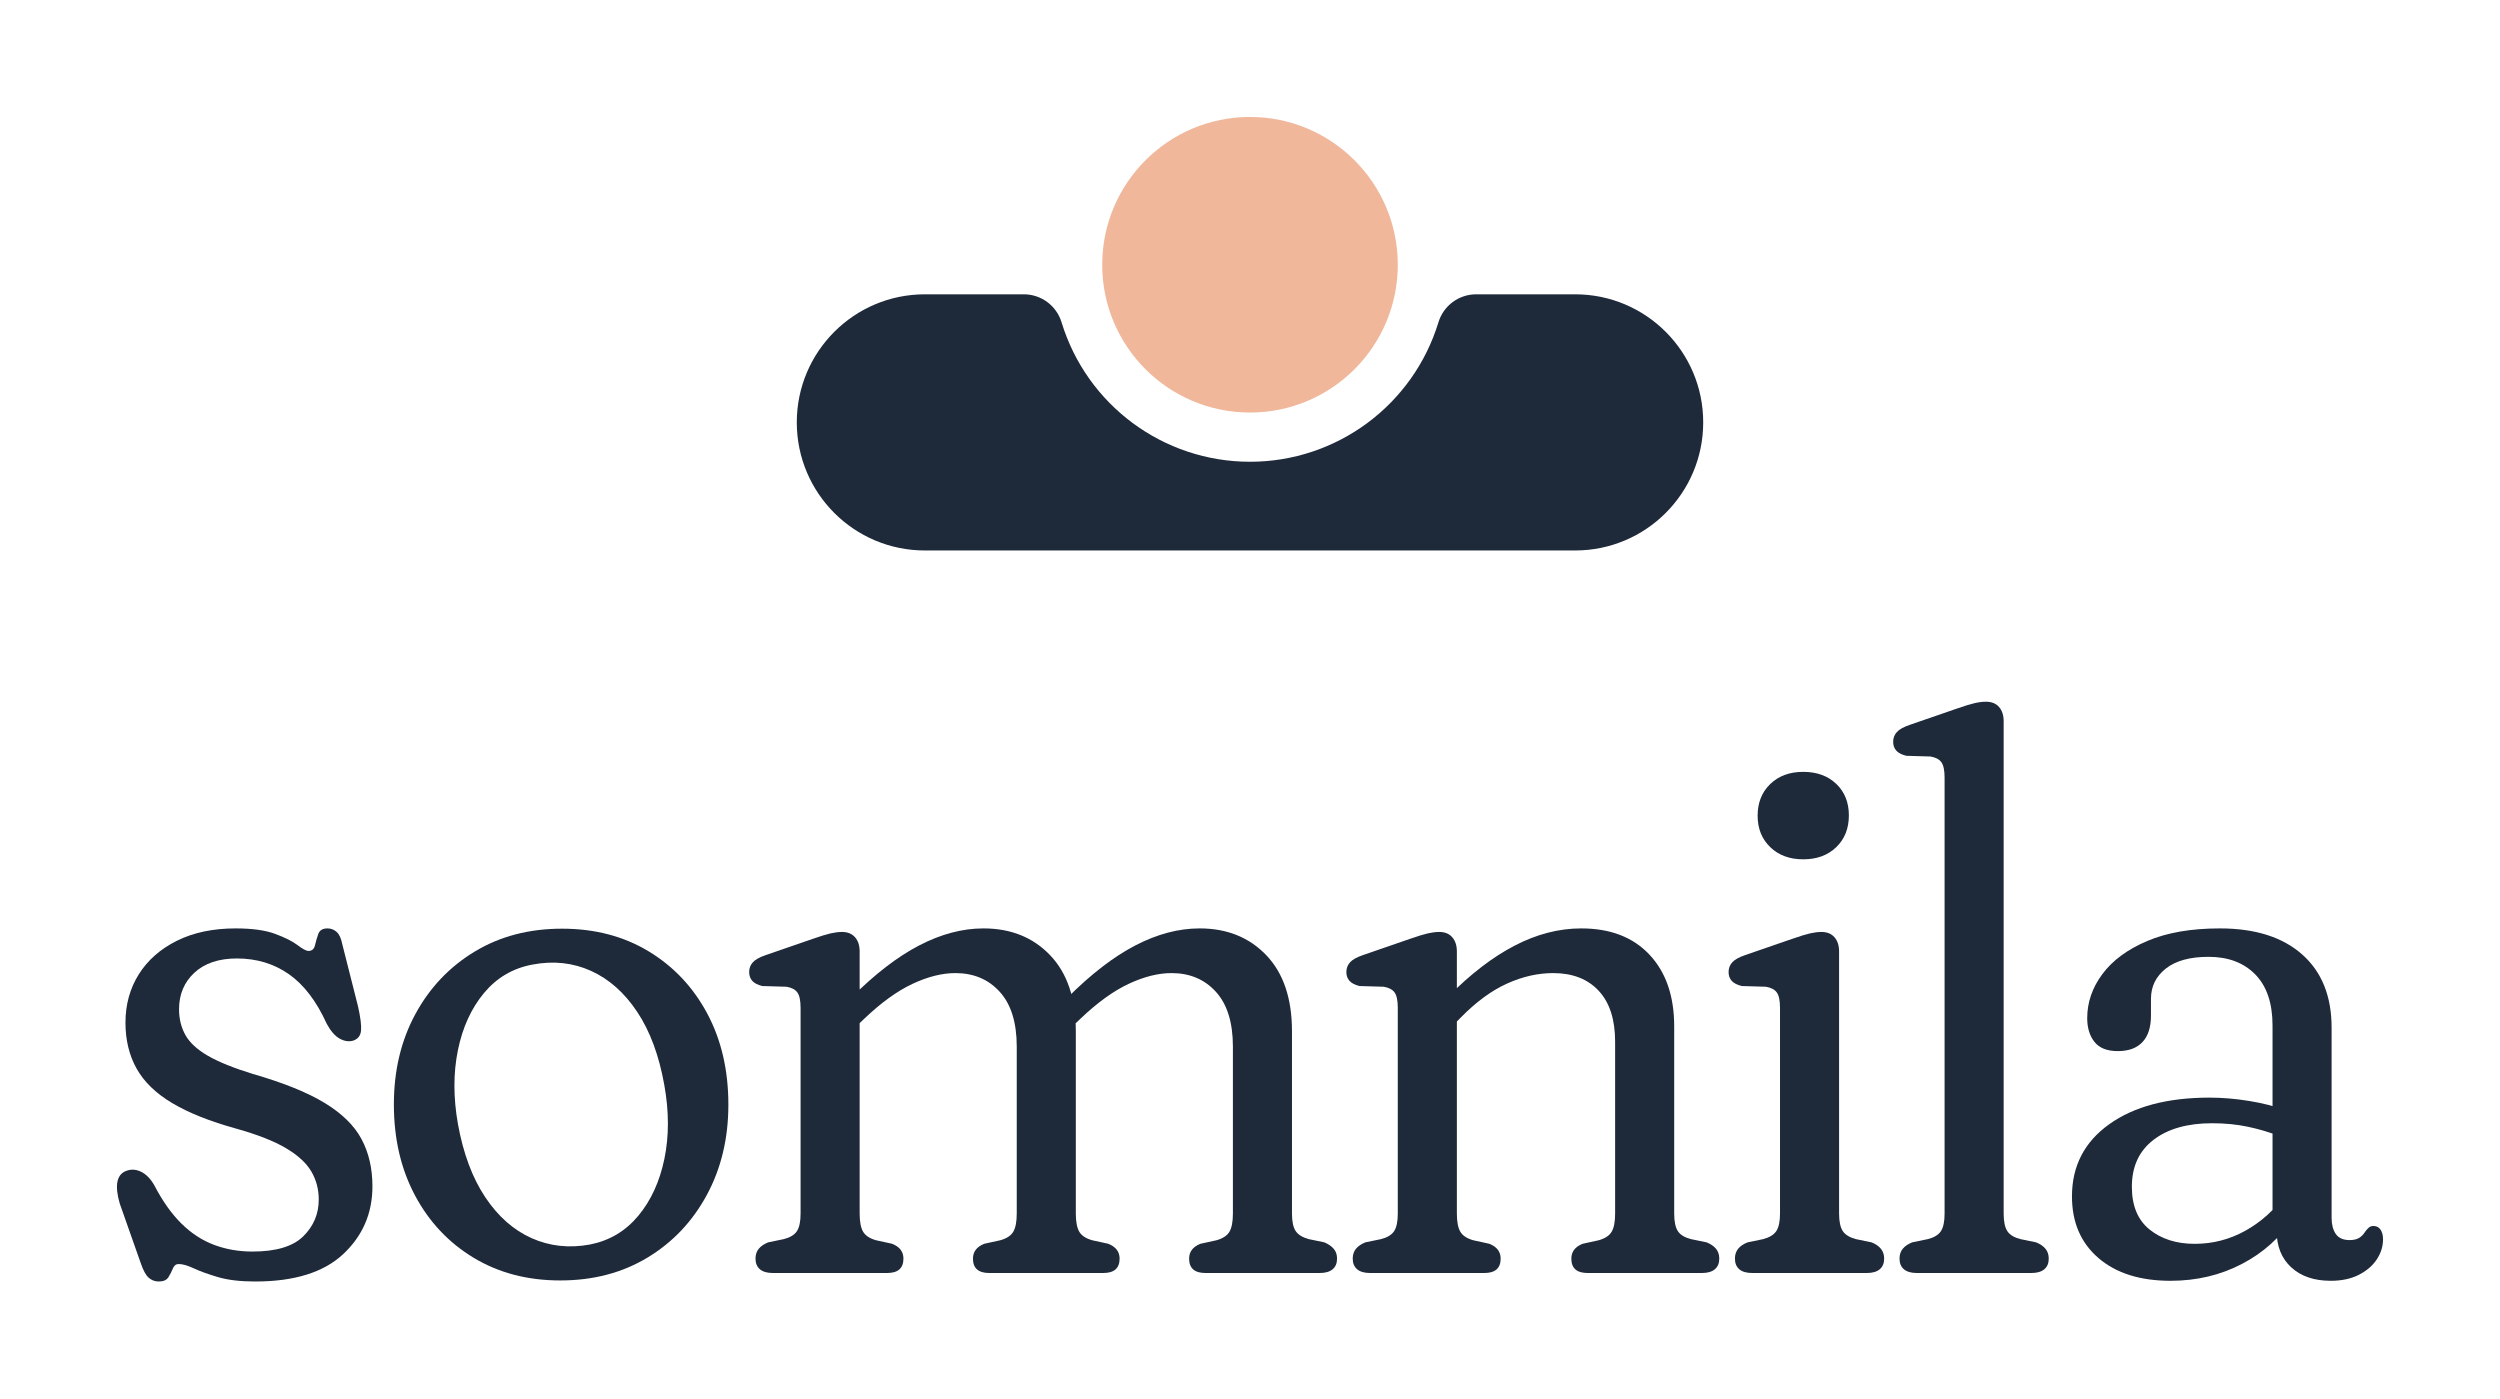
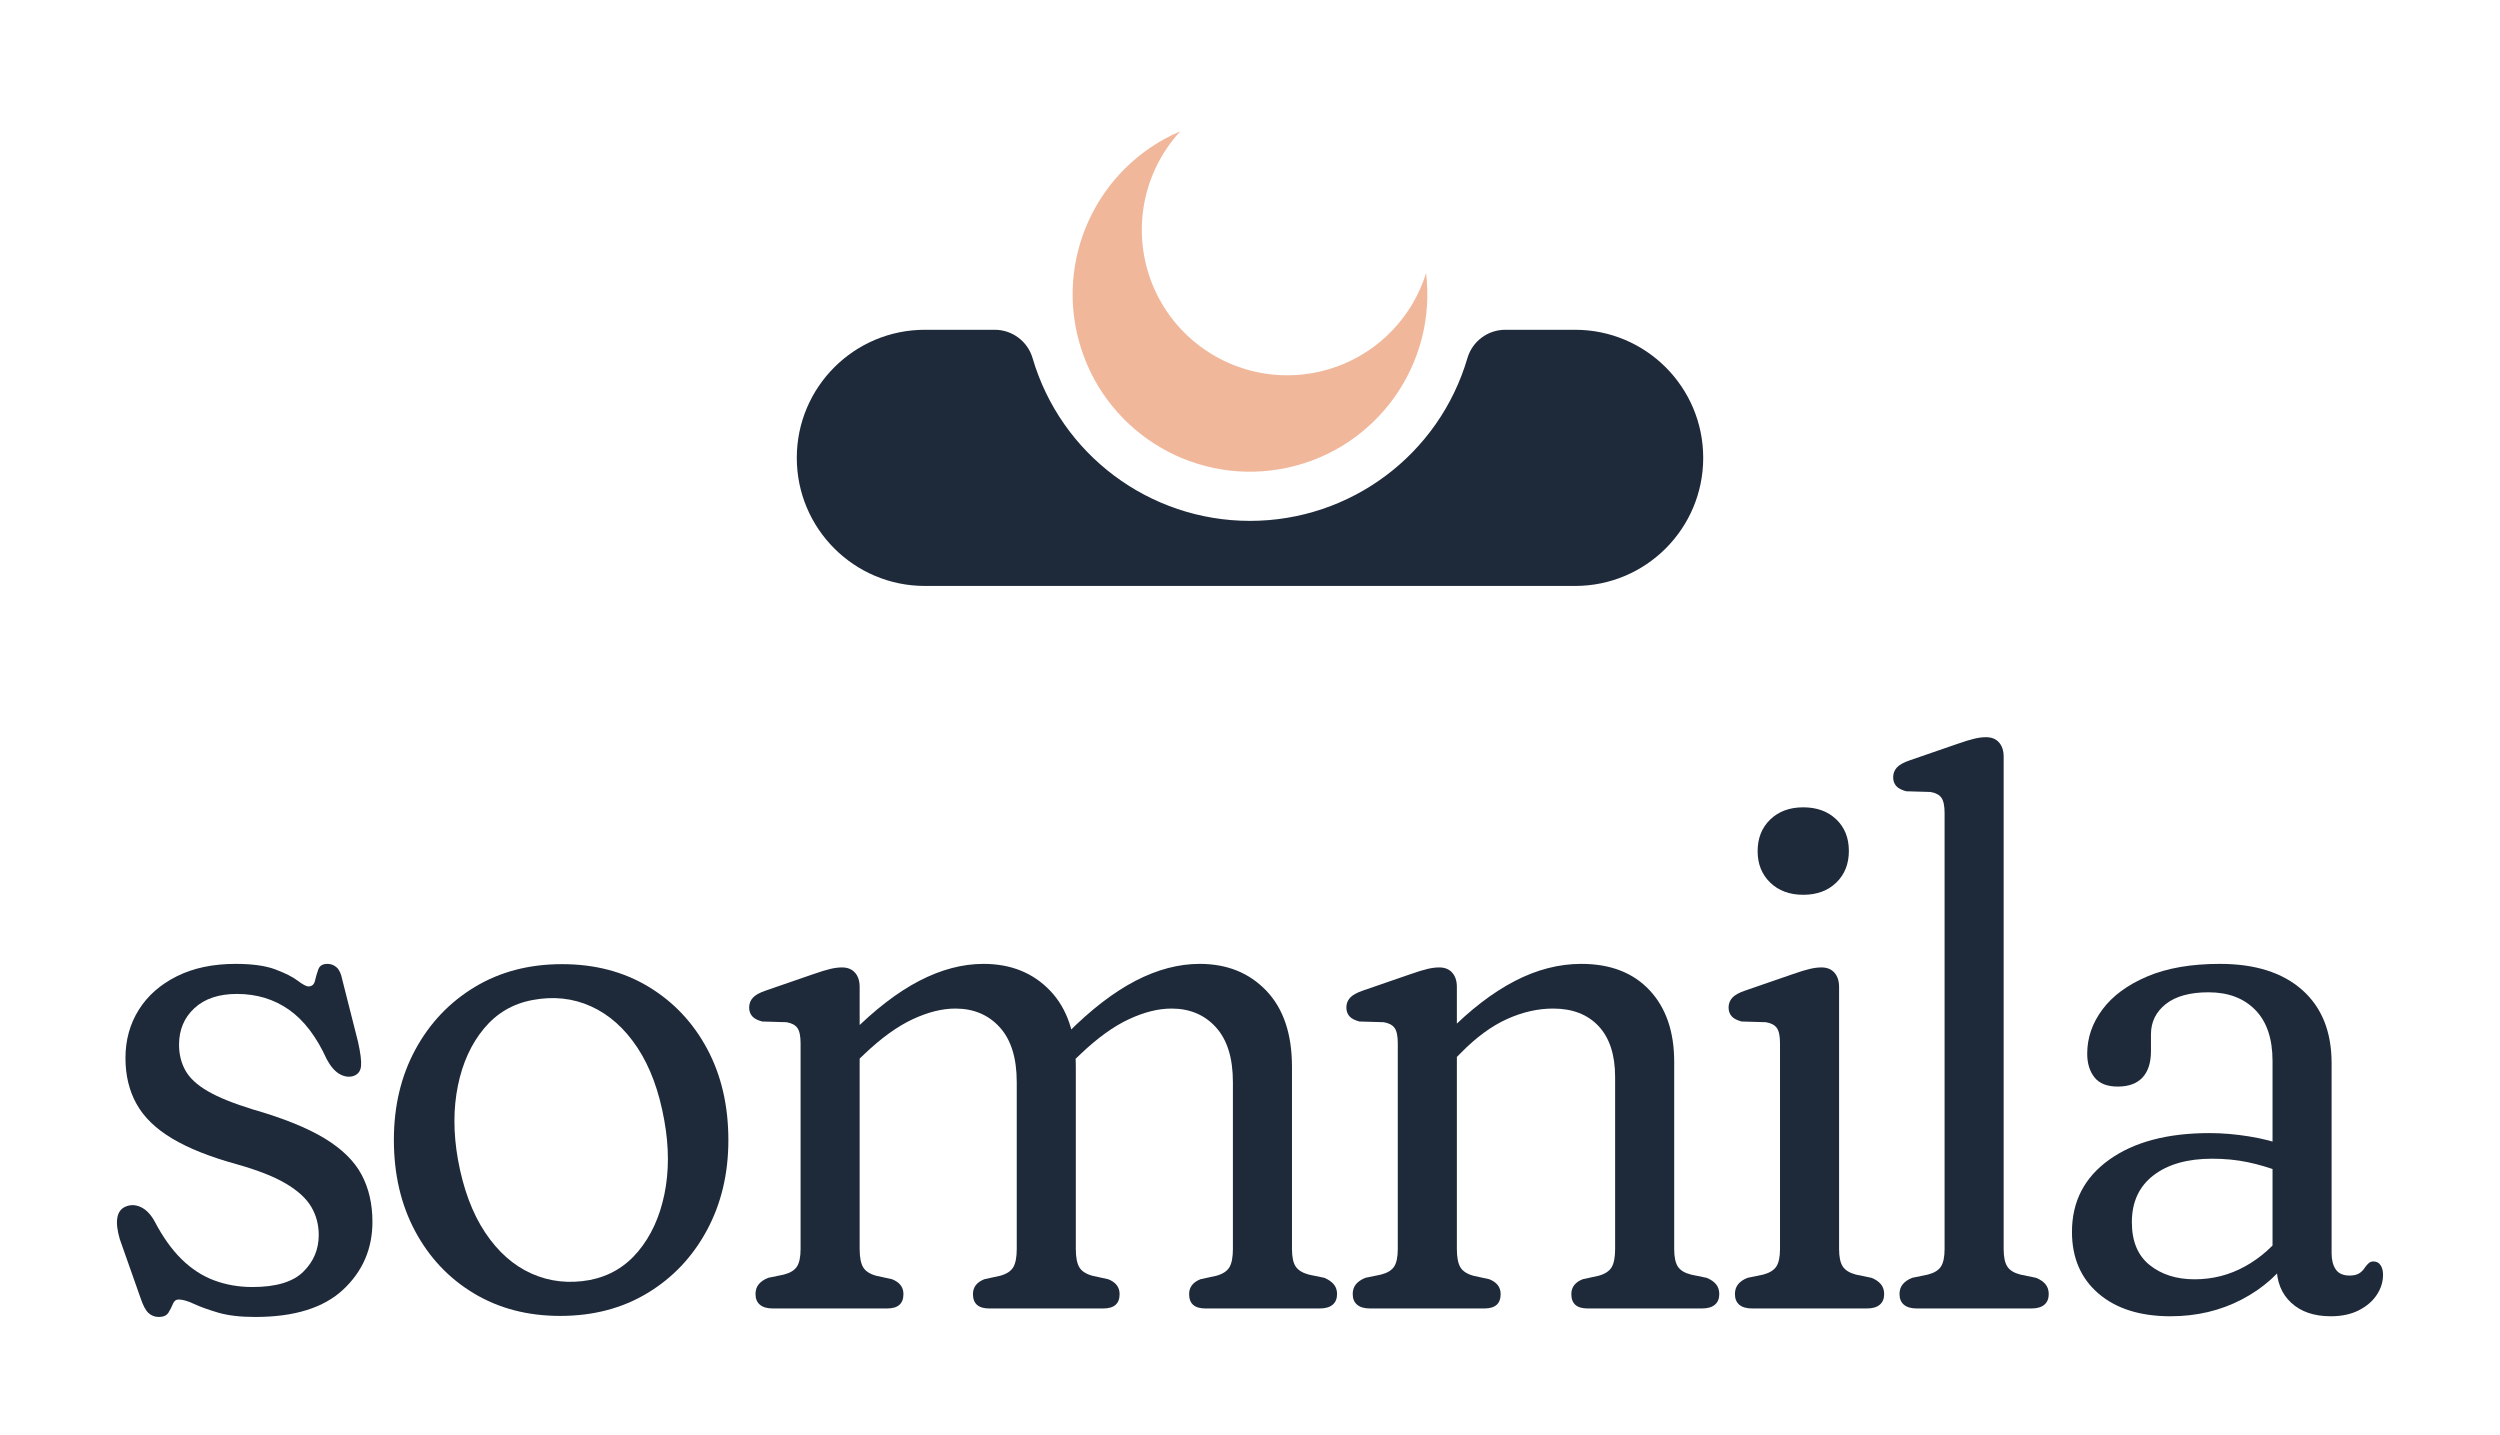
- <svg xmlns="http://www.w3.org/2000/svg" viewBox="-300.00 -3264.94 6411.90 3586.94">
-   <g transform="translate(1743.57,-2964.94) scale(25.2691) translate(-4.00,-36.00)">
-     <path d="M17.00,54.00 L27.04,54.00 A4,4 0 0 1 30.87,56.83 A20.00,20.00 0 0 0 69.13,56.83 A4,4 0 0 1 72.96,54.00 L83.00,54.00 A13.00,13.00 0 0 1 83.00,80.00 L17.00,80.00 A13.00,13.00 0 0 1 17.00,54.00 Z" fill="#1E2A3A" />
-     <path d="M35.00,51.00 A15,15 0 1 1 65.00,51.00 A15,15 0 1 1 35.00,51.00 Z" fill="#F0B79B" />
+ <svg xmlns="http://www.w3.org/2000/svg" viewBox="-300.00 -3355.91 6411.90 3677.91">
+   <g transform="translate(1743.57,-3055.91) scale(25.2691) translate(-4.00,-32.40)">
+     <path d="M17.00,54.00 L24.09,54.00 A4,4 0 0 1 27.93,56.87 A23.00,23.00 0 0 0 72.07,56.87 A4,4 0 0 1 75.91,54.00 L83.00,54.00 A13.00,13.00 0 0 1 83.00,80.00 L17.00,80.00 A13.00,13.00 0 0 1 17.00,54.00 Z" fill="#1E2A3A" />
+     <path d="M67.87,48.25 A18,18 0 1 1 42.93,33.85 A14.76,14.76 0 1 0 67.87,48.25 Z" fill="#F0B79B" />
  </g>
  <g fill="#1E2A3A" transform="translate(-50.30,0.00)">
    <path d="M357.906 -806.697Q288.408 -806.697 248.959 -770.248Q209.51 -733.8 209.51 -676.502Q209.51 -639.704 225.81 -610.405Q242.109 -581.106 283.458 -557.157Q324.806 -533.208 399.504 -510.309Q516.207 -476.708 582.958 -436.158Q649.709 -395.607 677.61 -343.257Q705.51 -290.906 705.51 -222.205Q705.51 -118.602 630.459 -48.401Q555.407 21.8 404.904 21.8Q347.504 21.8 309.554 10.6Q271.604 -0.6 247.604 -11.8Q223.604 -23 208.603 -23Q198.302 -23 193.802 -11.8Q189.301 -0.6 182.4 10.6Q175.5 21.8 157.399 21.8Q142.599 21.8 131.548 12Q120.497 2.199 110.997 -26.102L57.399 -178.197Q47.699 -211.699 51.199 -232.501Q54.7 -253.303 71.602 -260.904Q90.903 -269.504 111.154 -260.154Q131.406 -250.803 146.307 -224.502Q178.007 -163.603 216.007 -126.354Q254.006 -89.104 299.605 -72.055Q345.204 -55.005 397.903 -55.005Q488.399 -55.005 528.098 -94.104Q567.797 -133.202 567.797 -188.3Q567.797 -227.899 548.747 -260.397Q529.698 -292.896 483.949 -320.045Q438.2 -347.194 357.102 -369.994Q255.001 -398.193 192.05 -435.744Q129.099 -473.294 100.598 -524.345Q72.097 -575.396 72.097 -642.097Q72.097 -711.499 106.198 -765.95Q140.3 -820.401 204.001 -852.102Q267.703 -883.802 354.805 -883.802Q418.605 -883.802 456.505 -869.603Q494.405 -855.403 513.755 -840.703Q533.105 -826.003 541.405 -826.003Q554.906 -826.003 558.206 -840.703Q561.507 -855.403 566.658 -869.603Q571.809 -883.802 590.009 -883.802Q603.71 -883.802 613.76 -874.702Q623.811 -865.601 628.011 -844L668.409 -684.403Q678.009 -641.902 676.309 -622.05Q674.608 -602.199 656.207 -595.999Q639.606 -591.099 621.605 -601.049Q603.604 -611.0 588.402 -639.001Q548.902 -726 491.303 -766.348Q433.704 -806.697 357.906 -806.697Z" />
    <path d="M1191.904 -883.102Q1317.505 -883.102 1413.556 -825.202Q1509.607 -767.302 1564.007 -665.852Q1618.408 -564.401 1618.408 -431.701Q1618.408 -302.601 1563.257 -200.401Q1508.107 -98.201 1411.006 -39.55Q1313.905 19.1 1187.003 19.1Q1061.701 19.1 965.5 -38.8Q869.3 -96.7 814.899 -198.501Q760.499 -300.301 760.499 -432.302Q760.499 -562.401 815.649 -664.102Q870.8 -765.802 967.901 -824.452Q1065.002 -883.102 1191.904 -883.102ZM1263.203 -73.007Q1338.2 -87.706 1387.247 -146.604Q1436.295 -205.503 1454.343 -292.951Q1472.392 -380.399 1454.091 -482.099Q1433.991 -595.299 1384.792 -669.397Q1335.594 -743.496 1265.947 -774.946Q1196.3 -806.395 1115.703 -790.996Q1040.707 -776.996 991.659 -718.098Q942.612 -659.2 924.713 -571.401Q906.815 -483.603 924.815 -381.903Q945.216 -269.004 994.614 -194.755Q1044.013 -120.506 1113.66 -89.407Q1183.307 -58.307 1263.203 -73.007Z" />
    <path d="M1955.112 -824.601V-152.608Q1955.112 -120.906 1964.012 -105.806Q1972.911 -90.706 1997.51 -83.906L2038.208 -75.005Q2067.409 -63.504 2067.409 -36.903Q2067.409 0.0 2025.606 0.0H1732.502Q1710.601 0.0 1699.3 -9.601Q1687.999 -19.202 1687.999 -36.903Q1687.999 -51.904 1696.199 -62.005Q1704.399 -72.105 1720.5 -78.606L1760.598 -86.906Q1784.897 -93.106 1794.246 -107.456Q1803.596 -121.807 1803.596 -152.608V-680.191Q1803.596 -707.992 1795.396 -719.443Q1787.196 -730.893 1767.396 -734.193L1705.2 -735.994Q1686.8 -740.794 1679.25 -749.795Q1671.699 -758.795 1671.699 -771.896Q1671.699 -786.197 1681.0 -796.698Q1690.301 -807.199 1714.402 -815.399L1834.606 -856.902Q1864.607 -867.402 1880.658 -871.053Q1896.709 -874.703 1909.81 -874.703Q1931.411 -874.703 1943.262 -861.152Q1955.112 -847.602 1955.112 -824.601ZM1933.211 -620.096 1892.81 -665.699 1933.609 -705.999Q2024.311 -796.902 2108.162 -840.352Q2192.012 -883.802 2272.712 -883.802Q2378.013 -883.802 2443.763 -814.902Q2509.512 -746.001 2509.512 -620.0V-152.608Q2509.512 -120.906 2518.412 -105.806Q2527.312 -90.706 2551.911 -83.906L2592.609 -75.005Q2621.809 -63.504 2621.809 -36.903Q2621.809 0.0 2580.007 0.0H2287.502Q2245.7 0.0 2245.7 -36.903Q2245.7 -63.504 2274.9 -75.005L2315.598 -83.906Q2340.197 -90.706 2349.097 -105.806Q2357.997 -120.906 2357.997 -152.608V-580.696Q2357.997 -673.094 2314.448 -721.142Q2270.9 -769.191 2200.502 -769.191Q2149.703 -769.191 2090.956 -741.742Q2032.208 -714.293 1967.511 -652.696ZM2487.612 -620.096 2447.21 -665.699 2488.01 -705.999Q2578.712 -796.902 2662.562 -840.352Q2746.413 -883.802 2827.113 -883.802Q2932.413 -883.802 2998.163 -814.902Q3063.913 -746.001 3063.913 -620.0V-152.608Q3063.913 -121.807 3073.413 -107.606Q3082.912 -93.406 3106.911 -86.906L3147.009 -78.606Q3162.81 -71.805 3171.16 -61.855Q3179.51 -51.904 3179.51 -36.903Q3179.51 -19.202 3168.209 -9.601Q3156.908 0.0 3135.007 0.0H2841.903Q2800.1 0.0 2800.1 -36.903Q2800.1 -63.504 2829.301 -75.005L2869.999 -83.906Q2894.598 -90.706 2903.497 -105.806Q2912.397 -120.906 2912.397 -152.608V-580.696Q2912.397 -673.094 2868.849 -721.142Q2825.3 -769.191 2754.902 -769.191Q2704.104 -769.191 2645.356 -741.742Q2586.608 -714.293 2521.911 -652.696Z" />
    <path d="M3486.812 -824.601V-152.608Q3486.812 -120.906 3495.712 -105.806Q3504.611 -90.706 3529.21 -83.906L3569.908 -75.005Q3599.109 -63.504 3599.109 -36.903Q3599.109 0.0 3557.306 0.0H3264.202Q3242.301 0.0 3231 -9.601Q3219.699 -19.202 3219.699 -36.903Q3219.699 -51.904 3227.899 -62.005Q3236.099 -72.105 3252.2 -78.606L3292.298 -86.906Q3316.597 -93.106 3325.946 -107.456Q3335.296 -121.807 3335.296 -152.608V-680.191Q3335.296 -707.992 3327.096 -719.443Q3318.896 -730.893 3299.096 -734.193L3236.9 -735.994Q3218.5 -740.794 3210.95 -749.795Q3203.399 -758.795 3203.399 -771.896Q3203.399 -786.197 3212.7 -796.698Q3222 -807.199 3246.102 -815.399L3366.306 -856.902Q3396.307 -867.402 3412.358 -871.053Q3428.409 -874.703 3441.51 -874.703Q3463.111 -874.703 3474.962 -861.152Q3486.812 -847.602 3486.812 -824.601ZM3464.911 -622.896 3424.51 -668.499 3464.609 -708.799Q3550.012 -795.502 3635.012 -839.652Q3720.013 -883.802 3805.912 -883.802Q3917.713 -883.802 3980.963 -816.302Q4044.213 -748.801 4044.213 -632.599V-152.608Q4044.213 -121.807 4053.563 -107.456Q4062.912 -93.106 4087.211 -86.906L4127.309 -78.606Q4143.41 -72.105 4151.61 -62.005Q4159.81 -51.904 4159.81 -36.903Q4159.81 -19.202 4148.509 -9.601Q4137.208 0.0 4115.307 0.0H3822.203Q3780.4 0.0 3780.4 -36.903Q3780.4 -63.504 3809.601 -75.005L3850.299 -83.906Q3874.898 -90.706 3883.797 -105.806Q3892.697 -120.906 3892.697 -152.608V-593.295Q3892.697 -678.693 3850.448 -723.942Q3808.2 -769.191 3733.702 -769.191Q3674.904 -769.191 3615.356 -742.242Q3555.809 -715.293 3497.111 -655.496Z" />
    <path d="M4467.112 -824.601V-152.608Q4467.112 -122.107 4476.462 -107.756Q4485.812 -93.406 4510.111 -86.906L4550.208 -78.606Q4566.009 -72.405 4574.359 -62.155Q4582.709 -51.904 4582.709 -36.903Q4582.709 -19.202 4571.408 -9.601Q4560.108 0.0 4538.207 0.0H4244.502Q4222.301 0.0 4211.15 -9.601Q4199.999 -19.202 4199.999 -36.903Q4199.999 -51.904 4208.199 -62.155Q4216.399 -72.405 4232.5 -78.606L4272.598 -86.906Q4296.897 -93.406 4306.246 -107.756Q4315.596 -122.107 4315.596 -152.608V-680.191Q4315.596 -707.992 4307.396 -719.443Q4299.196 -730.893 4279.396 -734.193L4217.2 -735.994Q4198.8 -740.794 4191.25 -749.795Q4183.699 -758.795 4183.699 -771.896Q4183.699 -786.197 4193.0 -796.698Q4202.301 -807.199 4226.402 -815.399L4346.606 -856.902Q4376.607 -867.402 4392.658 -871.053Q4408.709 -874.703 4421.81 -874.703Q4443.411 -874.703 4455.262 -861.152Q4467.112 -847.602 4467.112 -824.601ZM4375.205 -1060.994Q4322.802 -1060.994 4290.5 -1092.246Q4258.198 -1123.497 4258.198 -1172.8Q4258.198 -1222.803 4290.5 -1254.055Q4322.802 -1285.306 4375.205 -1285.306Q4427.608 -1285.306 4459.91 -1254.405Q4492.212 -1223.503 4492.212 -1173.5Q4492.212 -1123.497 4459.91 -1092.246Q4427.608 -1060.994 4375.205 -1060.994Z" />
    <path d="M4889.212 -1415.101V-152.608Q4889.212 -121.807 4898.562 -107.456Q4907.912 -93.106 4932.211 -86.906L4972.309 -78.606Q4988.409 -72.105 4996.609 -62.005Q5004.81 -51.904 5004.81 -36.903Q5004.81 -19.202 4993.509 -9.601Q4982.208 0.0 4960.307 0.0H4666.602Q4644.701 0.0 4633.4 -9.601Q4622.099 -19.202 4622.099 -36.903Q4622.099 -51.904 4630.3 -62.005Q4638.5 -72.105 4654.6 -78.606L4694.698 -86.906Q4718.997 -93.106 4728.347 -107.456Q4737.697 -121.807 4737.697 -152.608V-1270.692Q4737.697 -1298.492 4729.497 -1309.943Q4721.297 -1321.393 4701.497 -1324.694L4639.301 -1326.494Q4620.9 -1331.295 4613.35 -1340.295Q4605.8 -1349.296 4605.8 -1362.396Q4605.8 -1376.698 4615.1 -1387.198Q4624.401 -1397.699 4648.502 -1405.9L4768.706 -1447.402Q4798.708 -1457.903 4814.759 -1461.553Q4830.81 -1465.203 4843.91 -1465.203Q4865.511 -1465.203 4877.362 -1451.652Q4889.212 -1438.102 4889.212 -1415.101Z" />
    <path d="M5589.298 -108.204V-133.404L5578.796 -141.003V-634.705Q5578.796 -720.501 5534.548 -765.699Q5490.3 -810.898 5414.703 -810.898Q5343.207 -810.898 5305.109 -780.799Q5267.01 -750.7 5267.01 -703.002V-660.202Q5267.01 -615.6 5245.308 -592.348Q5223.606 -569.097 5182.003 -569.097Q5140.8 -569.097 5122.148 -592.648Q5103.497 -616.199 5103.497 -653.601Q5103.497 -714.401 5142.498 -766.801Q5181.499 -819.202 5257.401 -851.502Q5333.303 -883.802 5443.706 -883.802Q5579.31 -883.802 5654.811 -817.002Q5730.312 -750.202 5730.312 -629.001V-141.408Q5730.312 -115.809 5741.011 -100.109Q5751.711 -84.41 5776.711 -84.41Q5791.31 -84.41 5800.61 -89.859Q5809.91 -95.309 5816.61 -106.309Q5820.91 -112.109 5825.66 -116.359Q5830.41 -120.608 5837.71 -120.608Q5849.311 -120.608 5855.761 -111.208Q5862.211 -101.807 5862.211 -86.606Q5862.211 -59.205 5846.161 -34.904Q5830.11 -10.602 5800.058 4.699Q5770.006 20.0 5728.204 20.0Q5664.202 20.0 5626.75 -14.551Q5589.298 -49.102 5589.298 -108.204ZM5064.397 -196.501Q5064.397 -313.202 5159.849 -381.503Q5255.3 -449.803 5417.102 -449.803Q5466.101 -449.803 5518.55 -441.303Q5570.999 -432.804 5609.798 -417.904L5596.596 -351.101Q5557.498 -366.301 5515.1 -375.2Q5472.702 -384.1 5423.904 -384.1Q5329.008 -384.1 5273.511 -341.501Q5218.013 -298.902 5218.013 -221.304Q5218.013 -147.906 5263.661 -111.357Q5309.31 -74.808 5379.108 -74.808Q5448.304 -74.808 5508.302 -107.956Q5568.299 -141.105 5610.996 -199.401L5632.296 -141.898Q5582.697 -66.199 5499.997 -23.099Q5417.298 20.0 5317.198 20.0Q5200.198 20.0 5132.298 -38.4Q5064.397 -96.801 5064.397 -196.501Z" />
  </g>
</svg>
